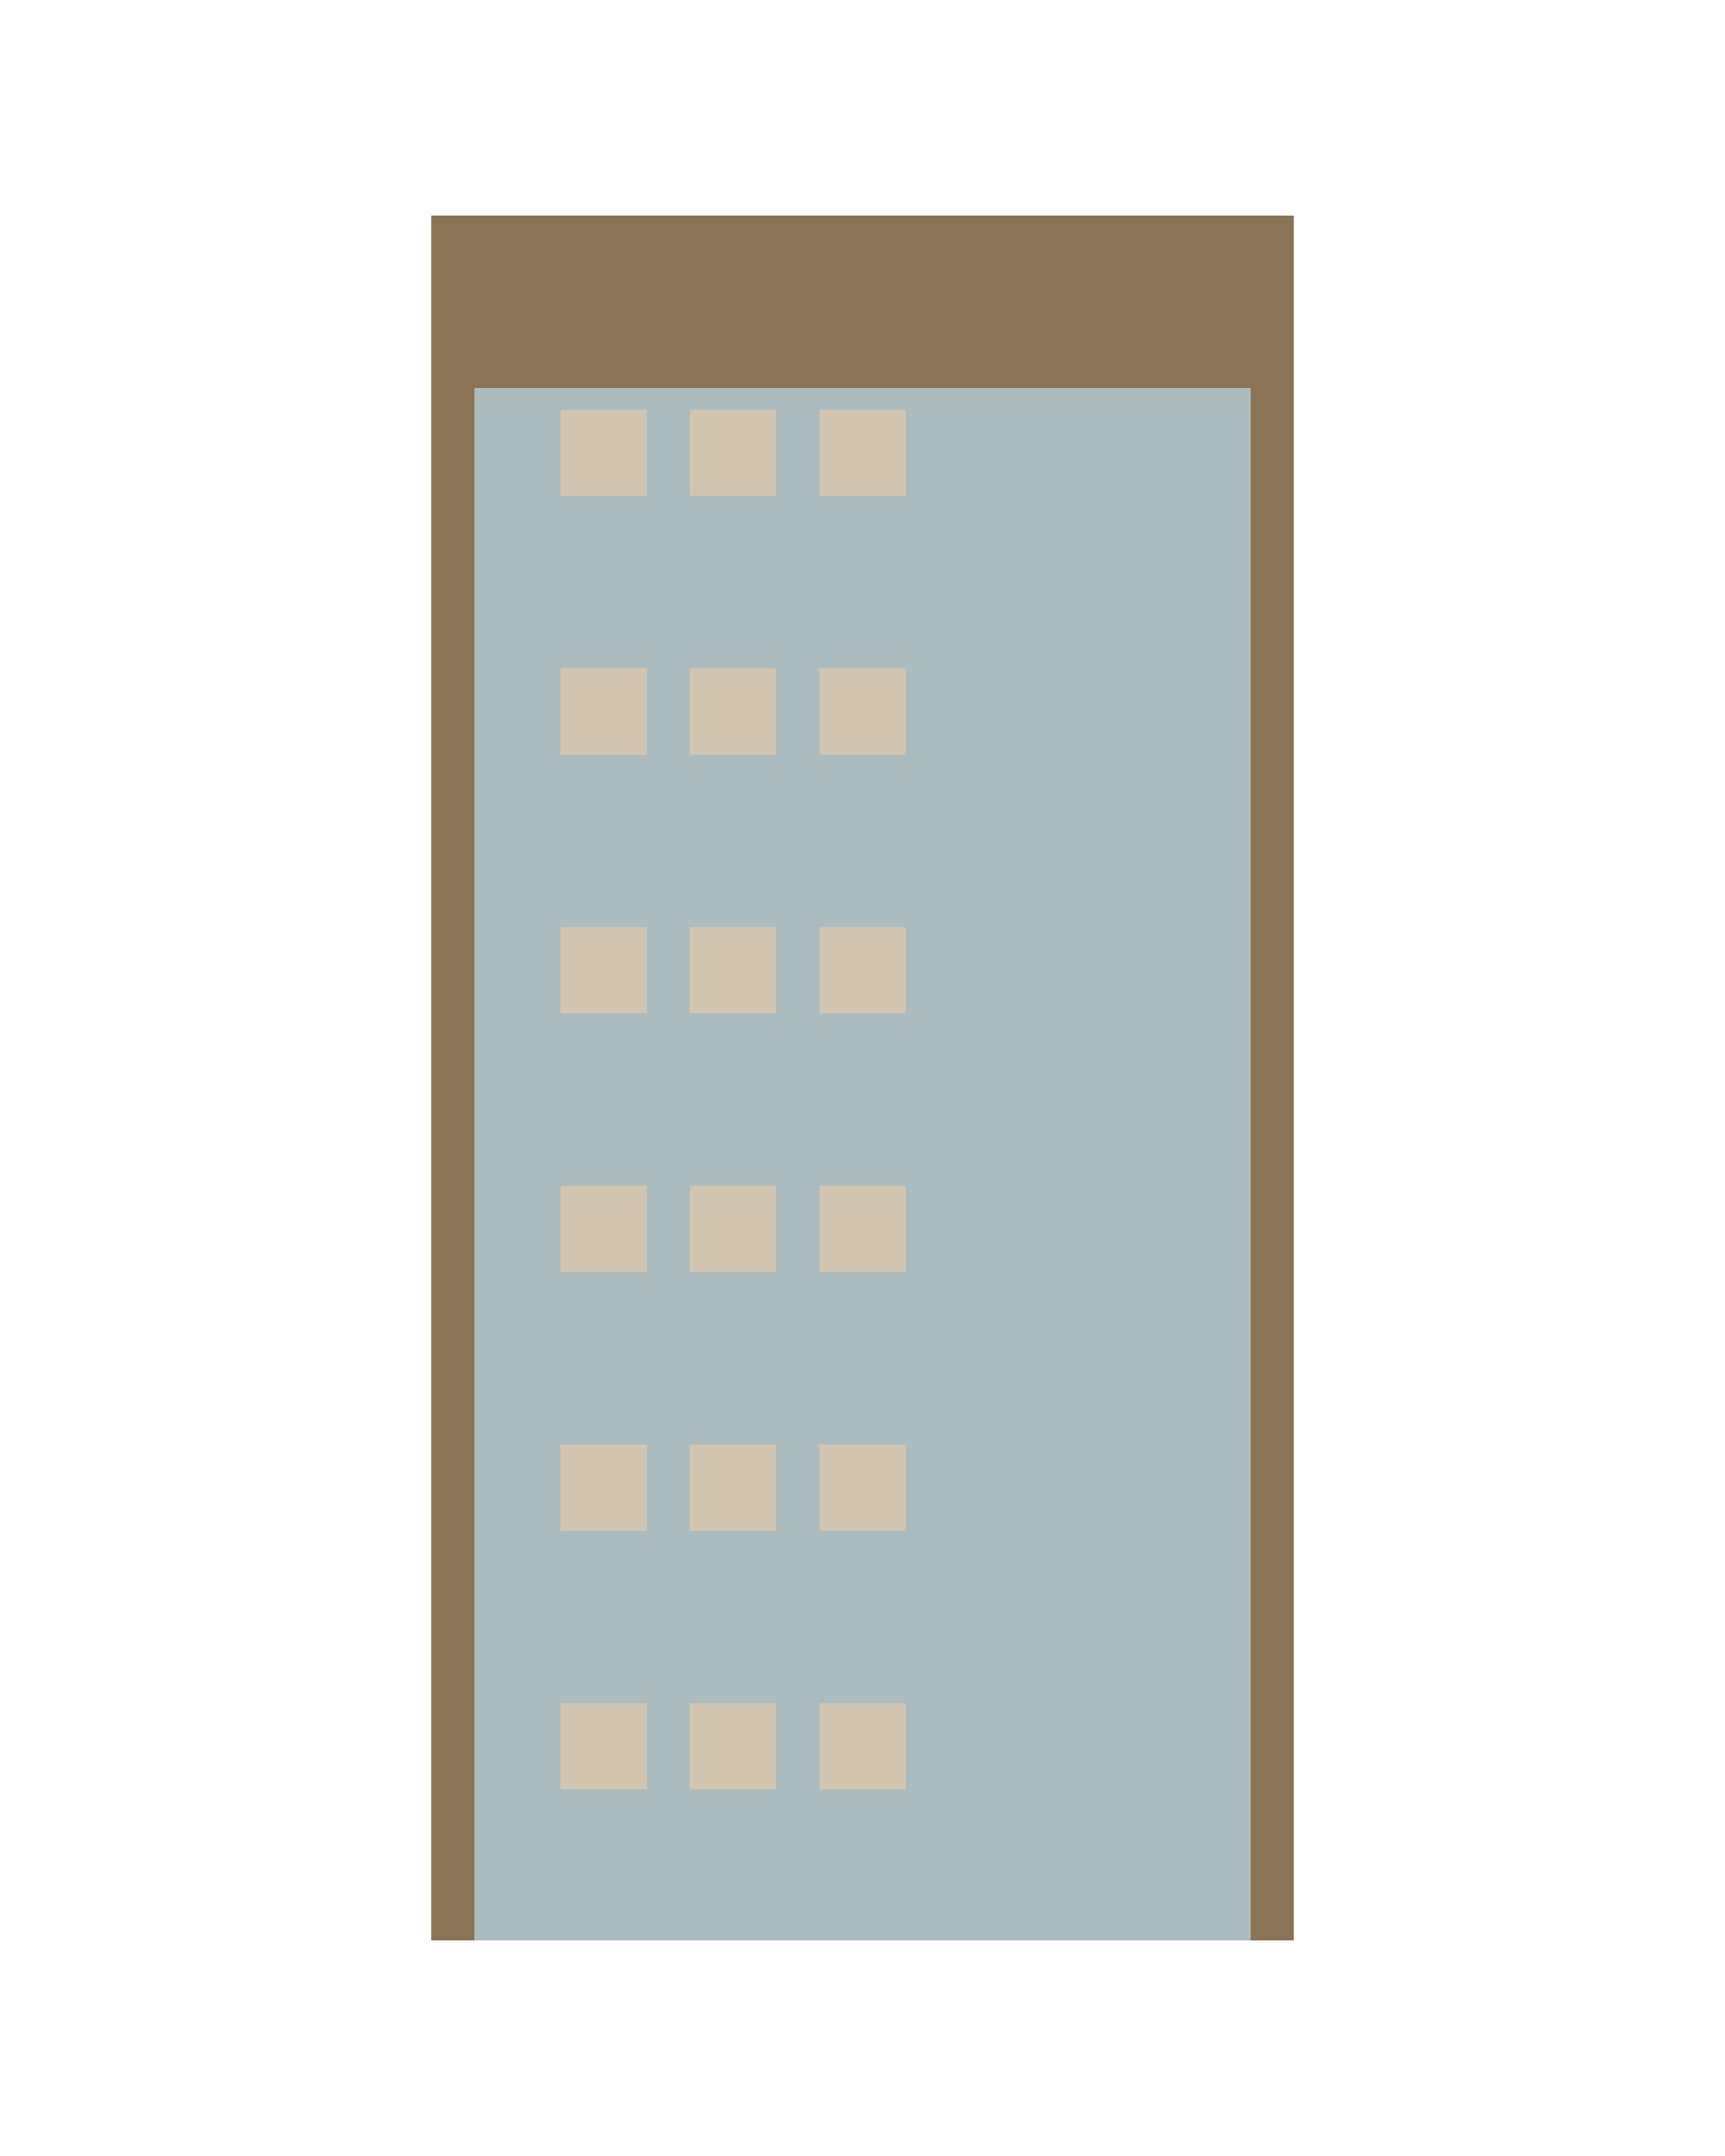
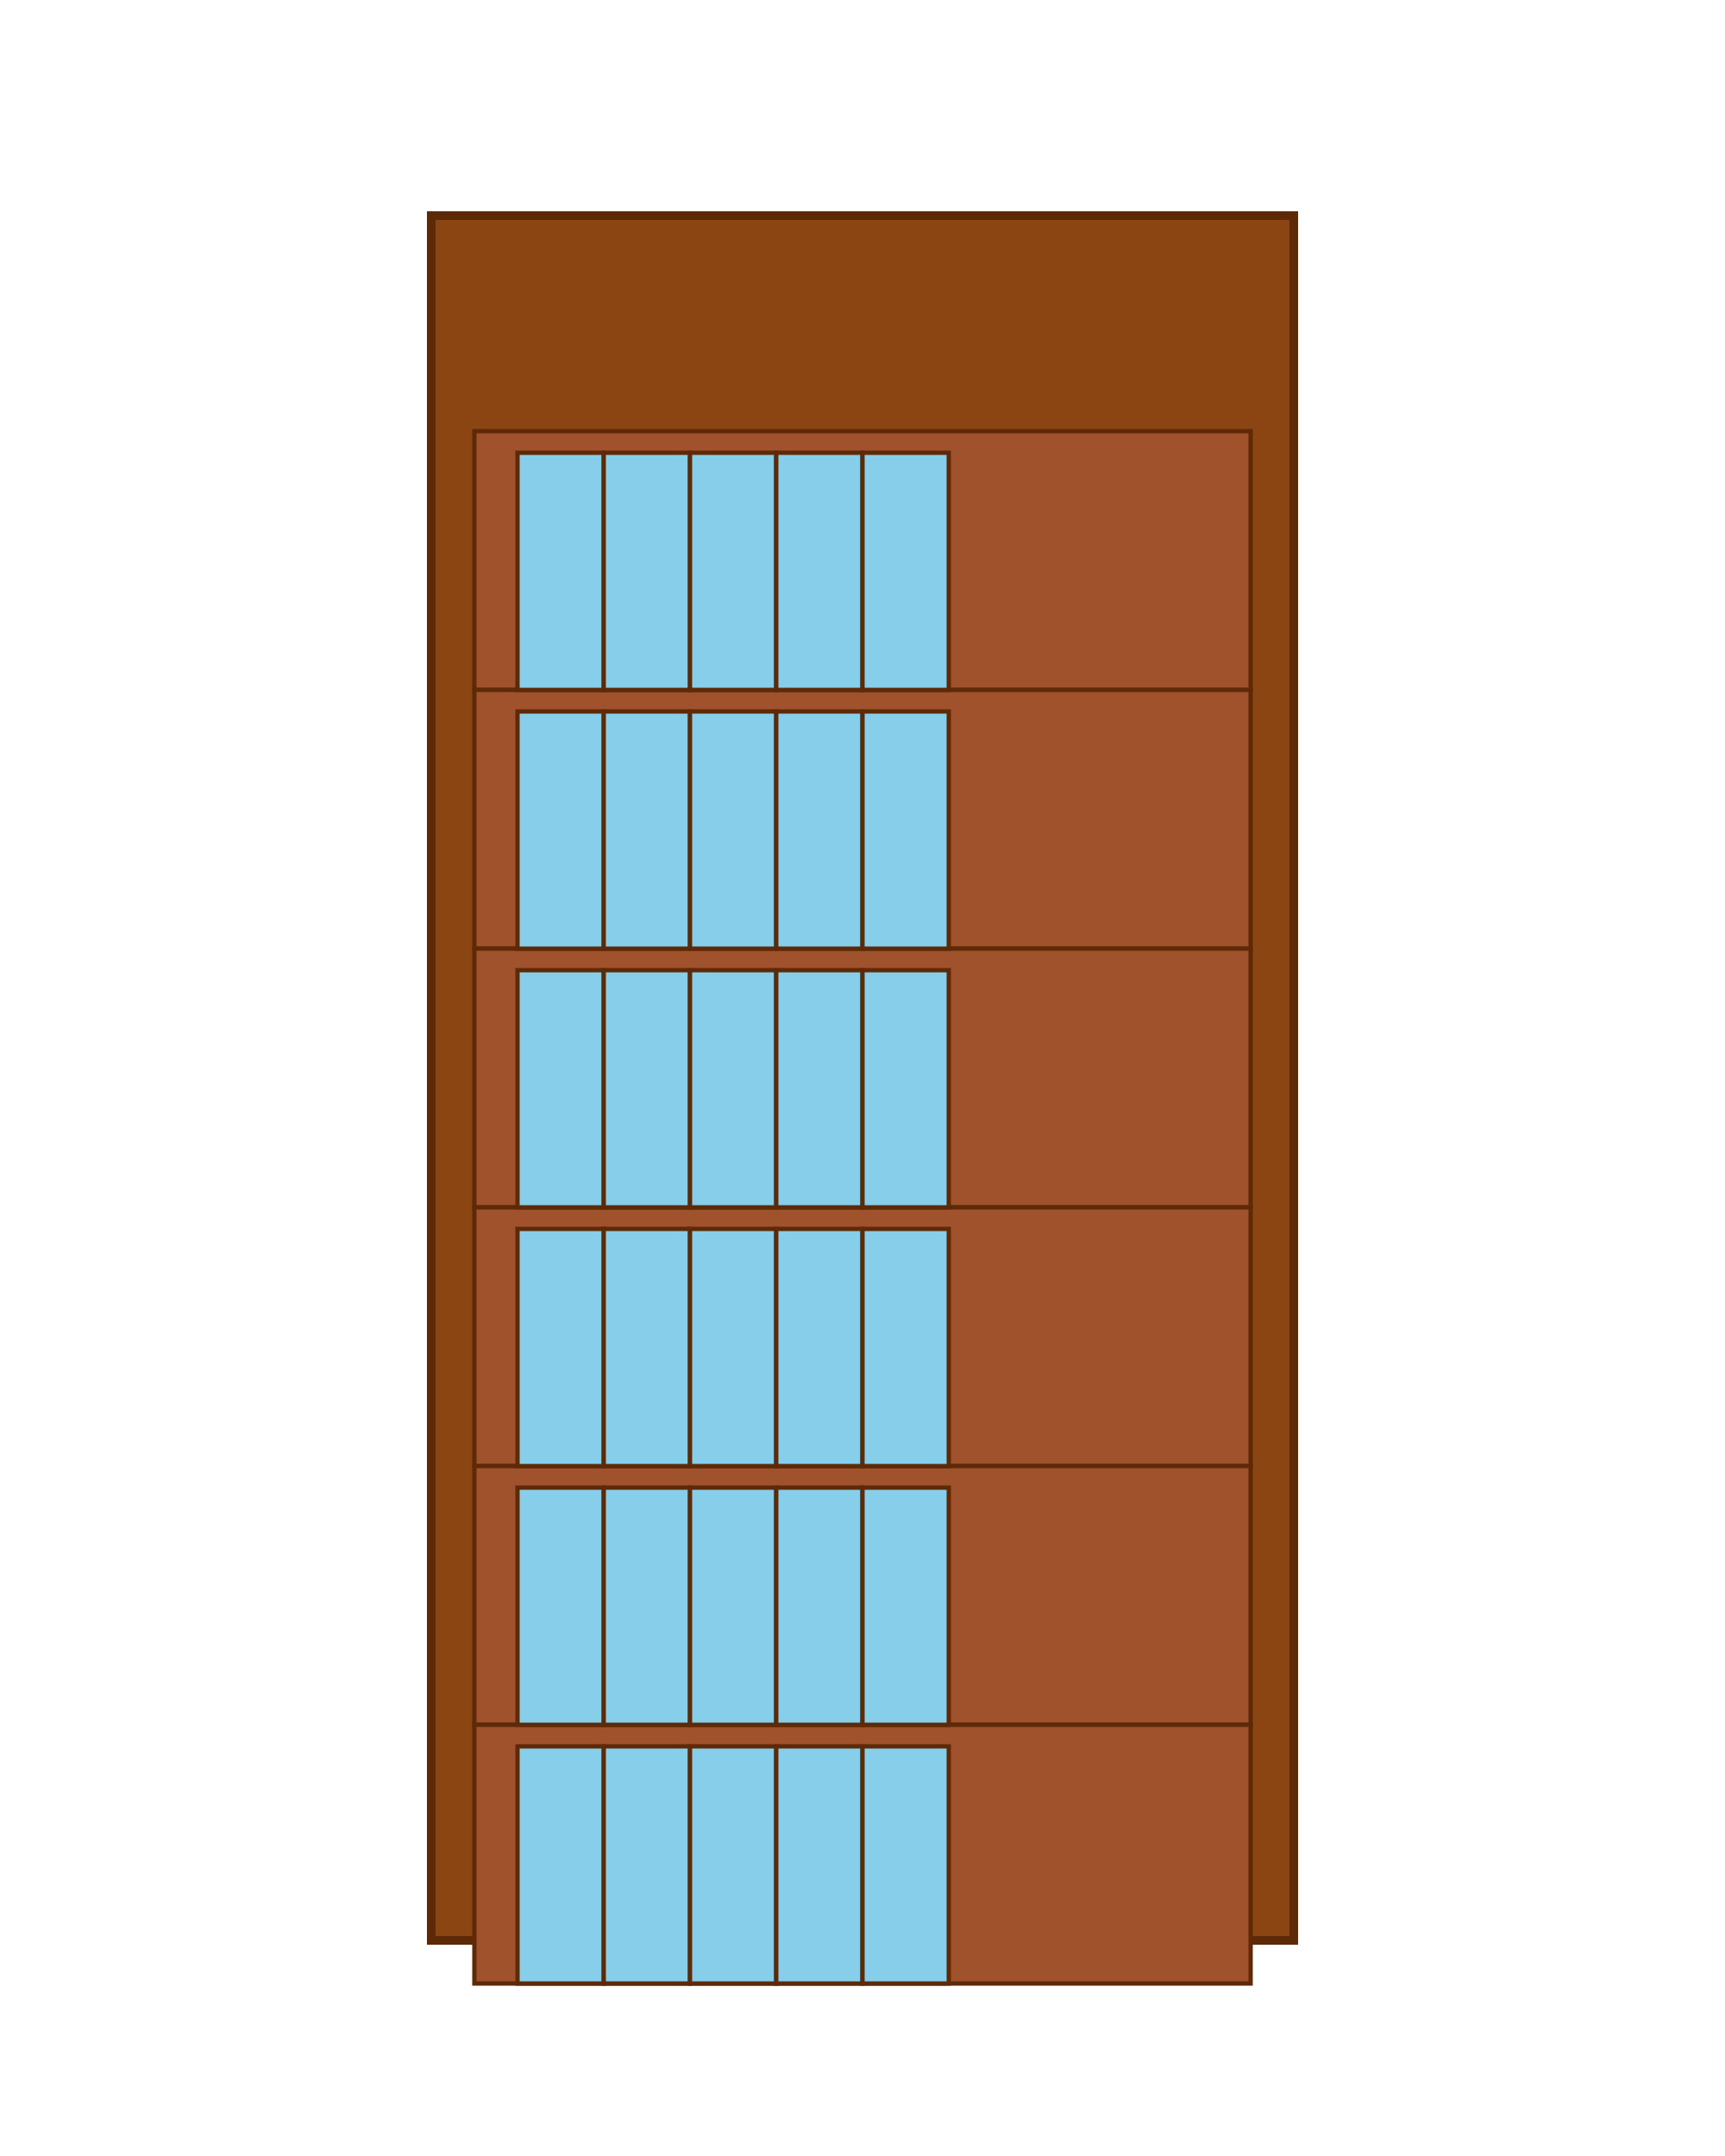
<svg xmlns="http://www.w3.org/2000/svg" width="400" height="500">
-   <rect x="100" y="50" width="200" height="400" fill="#8B7355" />
-   <rect x="110" y="90" width="180" height="60" fill="#AABCBF" />
-   <rect x="110" y="150" width="180" height="60" fill="#AABCBF" />
-   <rect x="110" y="210" width="180" height="60" fill="#AABCBF" />
-   <rect x="110" y="270" width="180" height="60" fill="#AABCBF" />
-   <rect x="110" y="330" width="180" height="60" fill="#AABCBF" />
-   <rect x="110" y="390" width="180" height="60" fill="#AABCBF" />
-   <rect x="130" y="95" width="20" height="20" fill="#D4C5B0" />
-   <rect x="160" y="95" width="20" height="20" fill="#D4C5B0" />
-   <rect x="190" y="95" width="20" height="20" fill="#D4C5B0" />
-   <rect x="130" y="155" width="20" height="20" fill="#D4C5B0" />
-   <rect x="160" y="155" width="20" height="20" fill="#D4C5B0" />
-   <rect x="190" y="155" width="20" height="20" fill="#D4C5B0" />
-   <rect x="130" y="215" width="20" height="20" fill="#D4C5B0" />
-   <rect x="160" y="215" width="20" height="20" fill="#D4C5B0" />
-   <rect x="190" y="215" width="20" height="20" fill="#D4C5B0" />
-   <rect x="130" y="275" width="20" height="20" fill="#D4C5B0" />
-   <rect x="160" y="275" width="20" height="20" fill="#D4C5B0" />
-   <rect x="190" y="275" width="20" height="20" fill="#D4C5B0" />
-   <rect x="130" y="335" width="20" height="20" fill="#D4C5B0" />
-   <rect x="160" y="335" width="20" height="20" fill="#D4C5B0" />
-   <rect x="190" y="335" width="20" height="20" fill="#D4C5B0" />
-   <rect x="130" y="395" width="20" height="20" fill="#D4C5B0" />
-   <rect x="160" y="395" width="20" height="20" fill="#D4C5B0" />
-   <rect x="190" y="395" width="20" height="20" fill="#D4C5B0" />
+   <rect x="100" y="50" width="200" height="400" fill="#8B4513" stroke="#5D2906" stroke-width="2" />
+   <rect x="110" y="100" width="180" height="60" fill="#A0522D" stroke="#5D2906" stroke-width="1" />
+   <rect x="110" y="160" width="180" height="60" fill="#A0522D" stroke="#5D2906" stroke-width="1" />
+   <rect x="110" y="220" width="180" height="60" fill="#A0522D" stroke="#5D2906" stroke-width="1" />
+   <rect x="110" y="280" width="180" height="60" fill="#A0522D" stroke="#5D2906" stroke-width="1" />
+   <rect x="110" y="340" width="180" height="60" fill="#A0522D" stroke="#5D2906" stroke-width="1" />
+   <rect x="110" y="400" width="180" height="60" fill="#A0522D" stroke="#5D2906" stroke-width="1" />
+   <rect x="120" y="105" width="20" height="55" fill="#87CEEB" stroke="#5D2906" stroke-width="1" />
+   <rect x="140" y="105" width="20" height="55" fill="#87CEEB" stroke="#5D2906" stroke-width="1" />
+   <rect x="160" y="105" width="20" height="55" fill="#87CEEB" stroke="#5D2906" stroke-width="1" />
+   <rect x="180" y="105" width="20" height="55" fill="#87CEEB" stroke="#5D2906" stroke-width="1" />
+   <rect x="200" y="105" width="20" height="55" fill="#87CEEB" stroke="#5D2906" stroke-width="1" />
+   <rect x="120" y="165" width="20" height="55" fill="#87CEEB" stroke="#5D2906" stroke-width="1" />
+   <rect x="140" y="165" width="20" height="55" fill="#87CEEB" stroke="#5D2906" stroke-width="1" />
+   <rect x="160" y="165" width="20" height="55" fill="#87CEEB" stroke="#5D2906" stroke-width="1" />
+   <rect x="180" y="165" width="20" height="55" fill="#87CEEB" stroke="#5D2906" stroke-width="1" />
+   <rect x="200" y="165" width="20" height="55" fill="#87CEEB" stroke="#5D2906" stroke-width="1" />
+   <rect x="120" y="225" width="20" height="55" fill="#87CEEB" stroke="#5D2906" stroke-width="1" />
+   <rect x="140" y="225" width="20" height="55" fill="#87CEEB" stroke="#5D2906" stroke-width="1" />
+   <rect x="160" y="225" width="20" height="55" fill="#87CEEB" stroke="#5D2906" stroke-width="1" />
+   <rect x="180" y="225" width="20" height="55" fill="#87CEEB" stroke="#5D2906" stroke-width="1" />
+   <rect x="200" y="225" width="20" height="55" fill="#87CEEB" stroke="#5D2906" stroke-width="1" />
+   <rect x="120" y="285" width="20" height="55" fill="#87CEEB" stroke="#5D2906" stroke-width="1" />
+   <rect x="140" y="285" width="20" height="55" fill="#87CEEB" stroke="#5D2906" stroke-width="1" />
+   <rect x="160" y="285" width="20" height="55" fill="#87CEEB" stroke="#5D2906" stroke-width="1" />
+   <rect x="180" y="285" width="20" height="55" fill="#87CEEB" stroke="#5D2906" stroke-width="1" />
+   <rect x="200" y="285" width="20" height="55" fill="#87CEEB" stroke="#5D2906" stroke-width="1" />
+   <rect x="120" y="345" width="20" height="55" fill="#87CEEB" stroke="#5D2906" stroke-width="1" />
+   <rect x="140" y="345" width="20" height="55" fill="#87CEEB" stroke="#5D2906" stroke-width="1" />
+   <rect x="160" y="345" width="20" height="55" fill="#87CEEB" stroke="#5D2906" stroke-width="1" />
+   <rect x="180" y="345" width="20" height="55" fill="#87CEEB" stroke="#5D2906" stroke-width="1" />
+   <rect x="200" y="345" width="20" height="55" fill="#87CEEB" stroke="#5D2906" stroke-width="1" />
+   <rect x="120" y="405" width="20" height="55" fill="#87CEEB" stroke="#5D2906" stroke-width="1" />
+   <rect x="140" y="405" width="20" height="55" fill="#87CEEB" stroke="#5D2906" stroke-width="1" />
+   <rect x="160" y="405" width="20" height="55" fill="#87CEEB" stroke="#5D2906" stroke-width="1" />
+   <rect x="180" y="405" width="20" height="55" fill="#87CEEB" stroke="#5D2906" stroke-width="1" />
+   <rect x="200" y="405" width="20" height="55" fill="#87CEEB" stroke="#5D2906" stroke-width="1" />
</svg>
